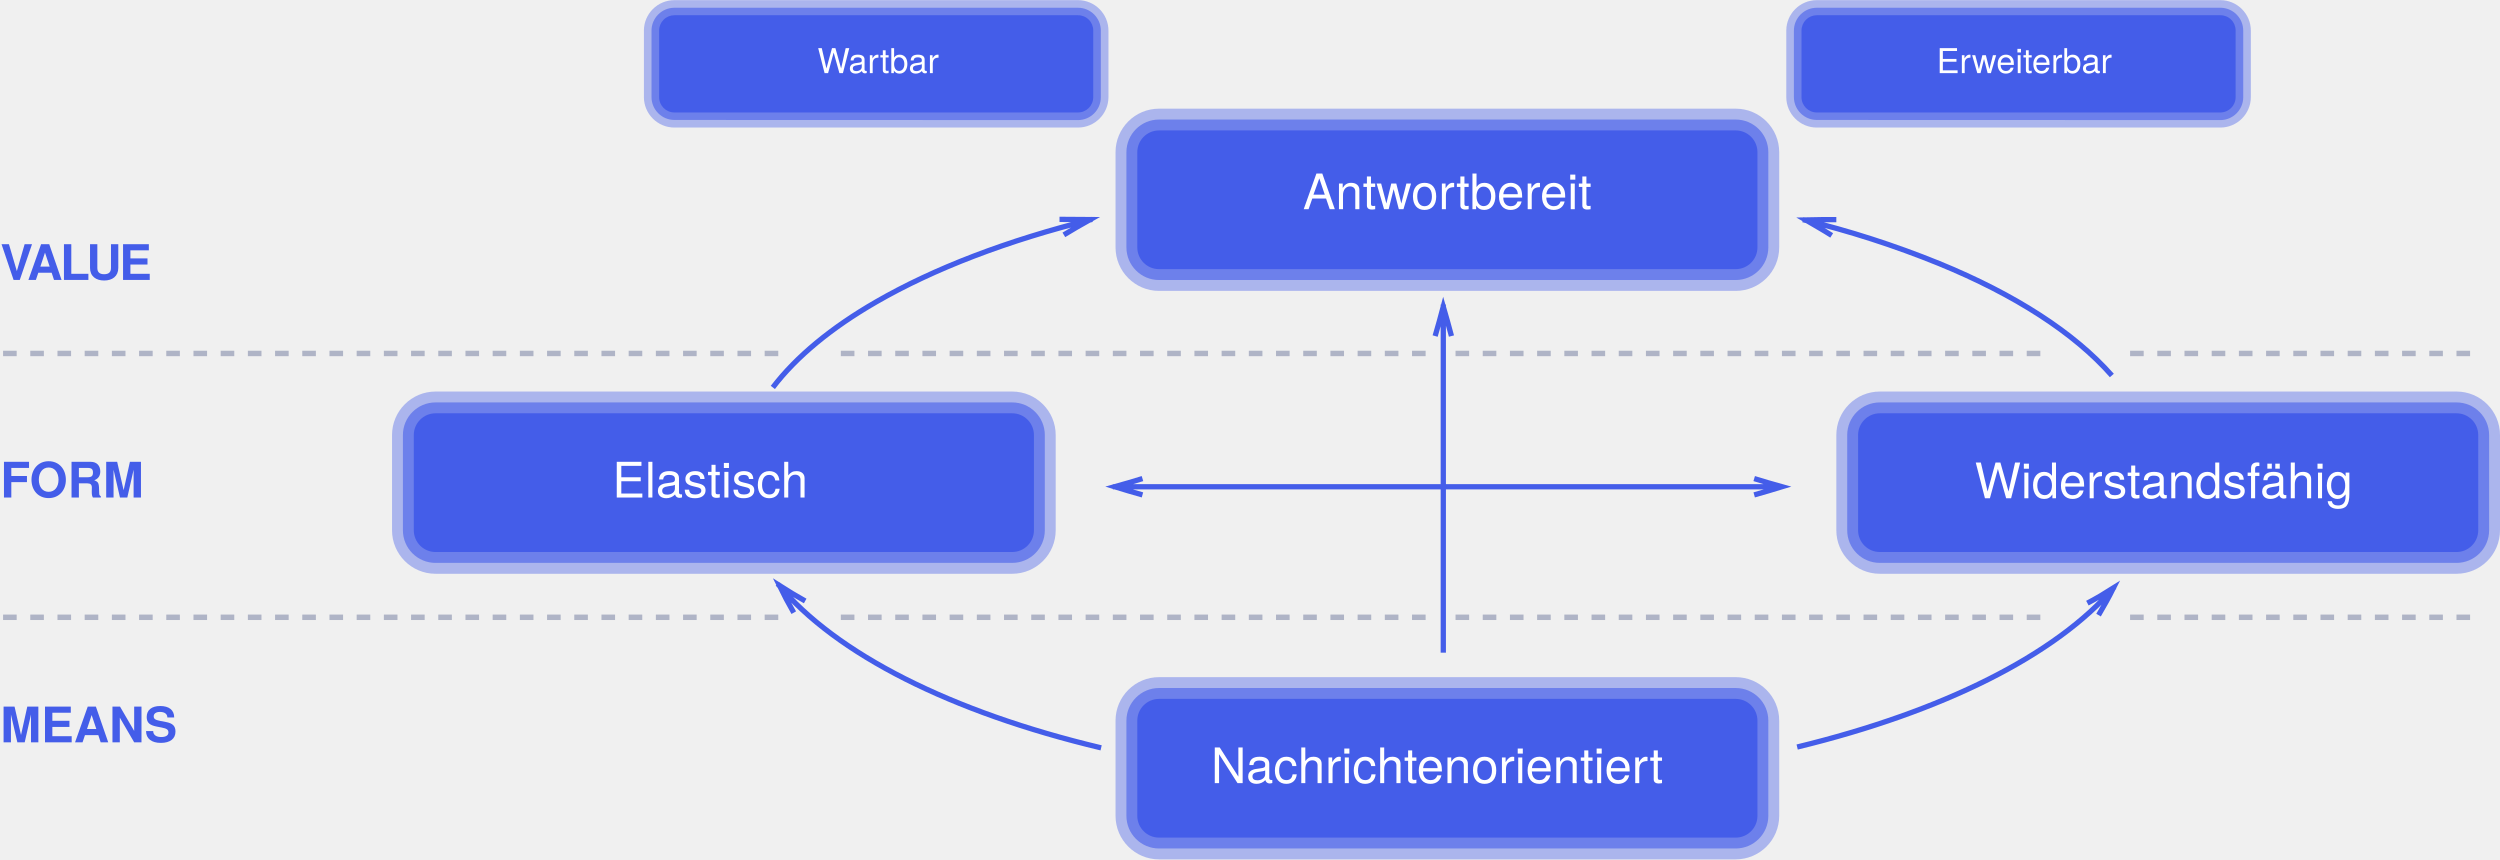
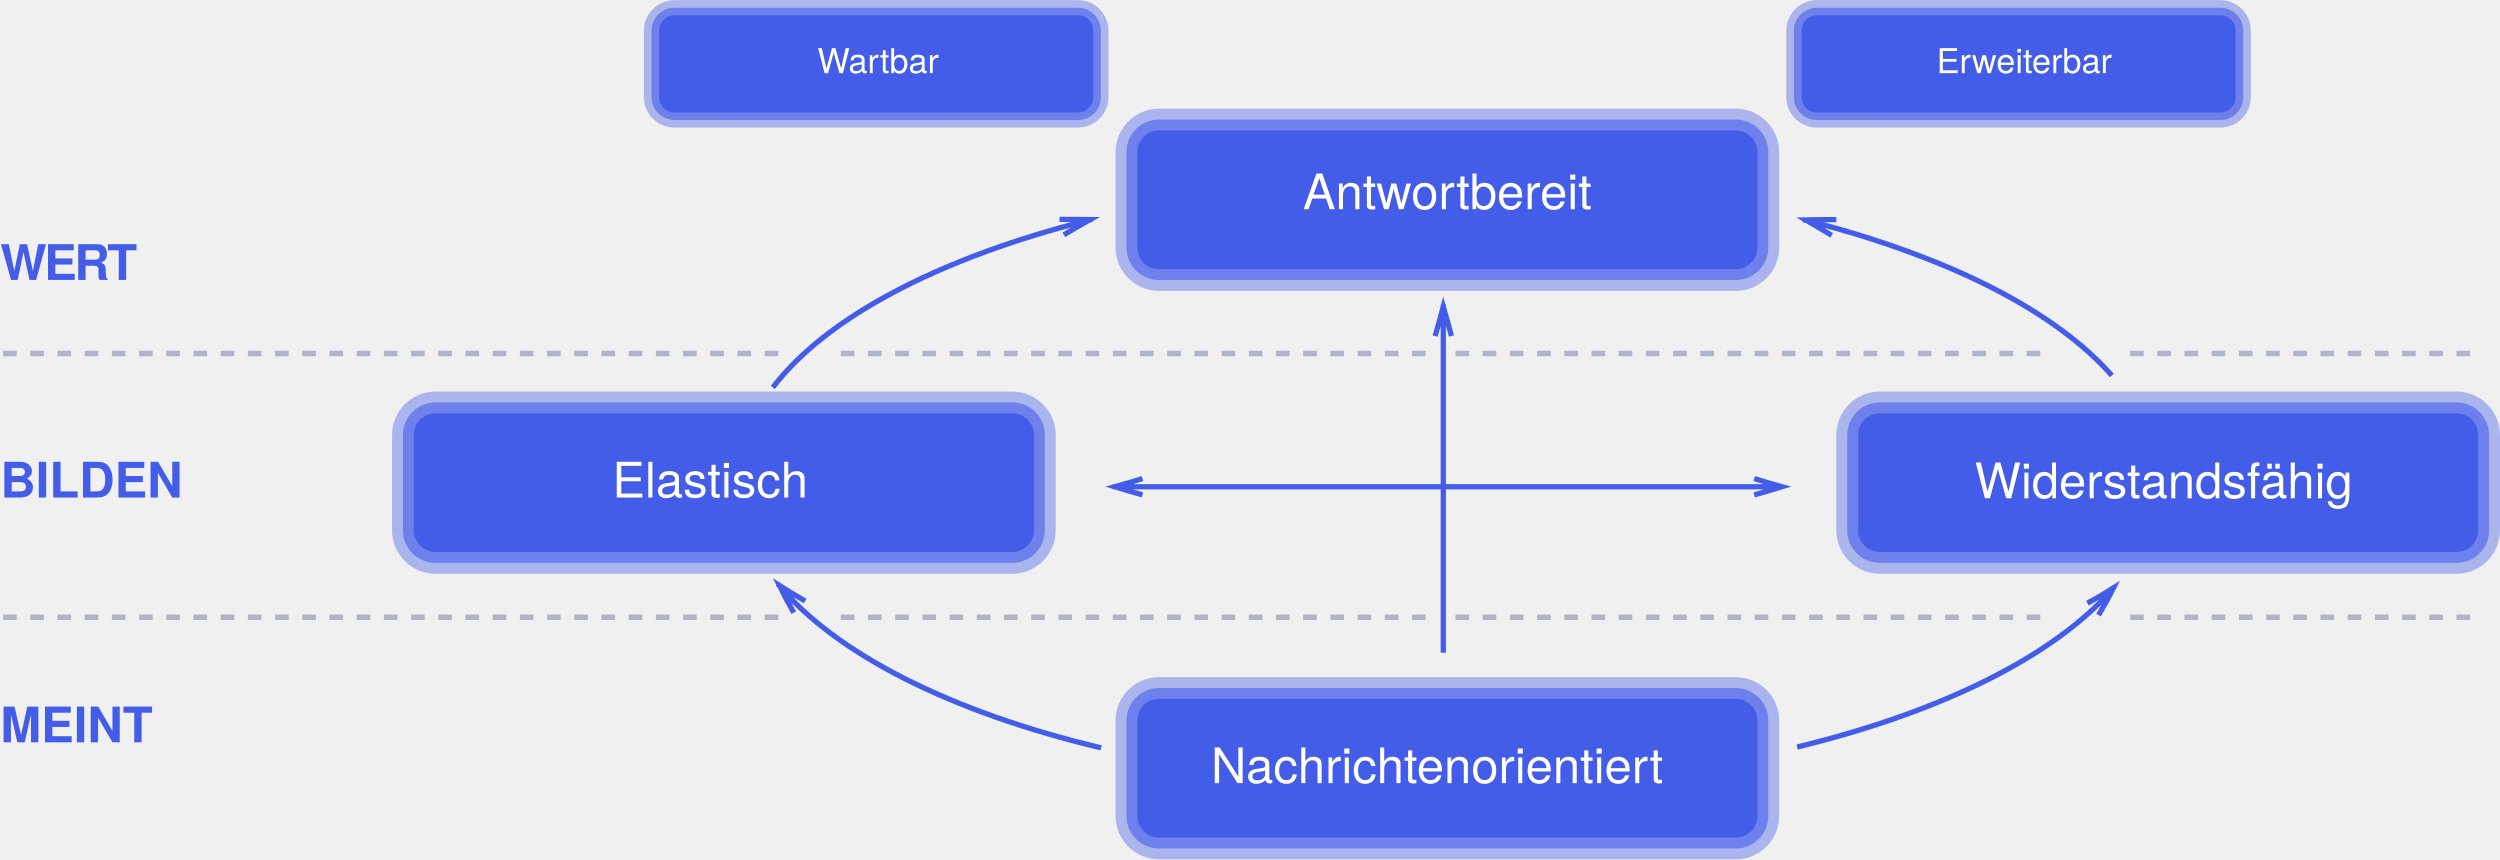
<svg xmlns="http://www.w3.org/2000/svg" id="Layer_1" data-name="Layer 1" viewBox="0 0 919.13 315.95">
  <g id="backlayer">
    <g>
      <line x1="1.13" y1="129.95" x2="286.13" y2="129.95" fill="none" stroke="#afb4c6" stroke-miterlimit="10" stroke-width="2" stroke-dasharray="5" />
      <line x1="309.13" y1="129.95" x2="528.13" y2="129.95" fill="none" stroke="#afb4c6" stroke-miterlimit="10" stroke-width="2" stroke-dasharray="5" />
      <line x1="535.13" y1="129.95" x2="752.13" y2="129.95" fill="none" stroke="#afb4c6" stroke-miterlimit="10" stroke-width="2" stroke-dasharray="5" />
      <line x1="783.13" y1="129.95" x2="909.13" y2="129.95" fill="none" stroke="#afb4c6" stroke-miterlimit="10" stroke-width="2" stroke-dasharray="5" />
    </g>
    <g>
      <line x1="1.13" y1="226.95" x2="286.13" y2="226.95" fill="none" stroke="#afb4c6" stroke-miterlimit="10" stroke-width="2" stroke-dasharray="5" />
      <line x1="309.13" y1="226.95" x2="526.13" y2="226.95" fill="none" stroke="#afb4c6" stroke-miterlimit="10" stroke-width="2" stroke-dasharray="5" />
      <line x1="535.13" y1="226.95" x2="752.13" y2="226.95" fill="none" stroke="#afb4c6" stroke-miterlimit="10" stroke-width="2" stroke-dasharray="5" />
      <line x1="783.13" y1="226.95" x2="909.13" y2="226.95" fill="none" stroke="#afb4c6" stroke-miterlimit="10" stroke-width="2" stroke-dasharray="5" />
    </g>
    <g>
-       <text transform="translate(0.13 182.91)" font-size="18" fill="#445de9" font-family="HelveticaNeue-Bold, Helvetica Neue" font-weight="700" style="isolation: isolate">FORM</text>
-       <text transform="translate(0.13 272.91)" font-size="18" fill="#445de9" font-family="HelveticaNeue-Bold, Helvetica Neue" font-weight="700" style="isolation: isolate">MEANS</text>
-       <text transform="translate(0.13 102.91)" font-size="18" fill="#445de9" font-family="HelveticaNeue-Bold, Helvetica Neue" font-weight="700" letter-spacing="-0.05em" style="isolation: isolate">VALUE</text>
+       <text transform="translate(0.13 182.91)" font-size="18" fill="#445de9" font-family="HelveticaNeue-Bold, Helvetica Neue" font-weight="700" style="isolation: isolate">BILDEN</text>
+       <text transform="translate(0.13 272.91)" font-size="18" fill="#445de9" font-family="HelveticaNeue-Bold, Helvetica Neue" font-weight="700" style="isolation: isolate">MEINT</text>
+       <text transform="translate(0.13 102.91)" font-size="18" fill="#445de9" font-family="HelveticaNeue-Bold, Helvetica Neue" font-weight="700" letter-spacing="-0.05em" style="isolation: isolate">WERT</text>
    </g>
  </g>
  <g id="arrows">
    <path d="M407.2,89.4c-31.1,7.7-58.2,18.1-79.5,30.4-16.3,9.4-29.2,20-37.9,31.4M395.2,89.4c3.9,0,7.3.1,11.2.1-3.4,1.9-6.3,3.6-9.6,5.6M291.6,223.4c21.3,25.8,63.9,47.2,118.9,60.3M297.5,234c-2-3.5-3.6-6.5-5.3-10,3.3,2.1,6.1,3.8,9.5,5.7m364.7,53.7c53.5-13,95.2-33.8,116.6-58.8m-5.8,10.3c2-3.4,3.7-6.4,5.5-10-3.3,2.1-6.2,3.8-9.6,5.6m9-83.7c-13.8-15.7-35.7-29.8-63.6-41.2a353.91,353.91,0,0,0-50-16.1m12.3,0c-3.9,0-7.3,0-11.3.1,3.4,2,6.3,3.6,9.6,5.7M536.3,120.7v128m-3-116.4c1.1-3.8,2-7,3-10.8,1.1,3.8,2,7,3,10.8M414.8,187.7h246m-235.1,3c-3.6-1-6.6-1.9-10.2-3,3.6-1,6.6-1.9,10.2-3m224.9,6c3.6-1,6.6-1.9,10.2-3-3.6-1-6.6-1.9-10.2-3" transform="translate(-5.67 -8.75)" fill="none" stroke="#445de9" stroke-miterlimit="10" stroke-width="1.94" />
  </g>
  <g id="traits">
    <g>
      <g>
        <path d="M431.8,115.7a16,16,0,0,1-16-16v-35a16,16,0,0,1,16-16h212a16,16,0,0,1,16,16v35a16,16,0,0,1-16,16Z" transform="translate(-5.67 -8.75)" fill="#445de9" opacity="0.4" style="isolation: isolate" />
        <path d="M431.8,111.7a12,12,0,0,1-12-12v-35a12,12,0,0,1,12-12h212a12,12,0,0,1,12,12v35a12,12,0,0,1-12,12Z" transform="translate(-5.67 -8.75)" fill="#445de9" opacity="0.6" style="isolation: isolate" />
        <path d="M643.8,56.7h-212a8,8,0,0,0-8,8v35a8,8,0,0,0,8,8h212a8,8,0,0,0,8-8v-35A8,8,0,0,0,643.8,56.7Z" transform="translate(-5.67 -8.75)" fill="#445de9" />
        <text transform="translate(479 76.92)" font-size="18" fill="#fff" font-family="HelveticaNeue, Helvetica Neue" style="isolation: isolate">Antwortbereit</text>
      </g>
      <g>
        <path d="M253.6,55.65a11.23,11.23,0,0,1-11.2-11.2V20a11.23,11.23,0,0,1,11.2-11.2H402A11.23,11.23,0,0,1,413.2,20v24.5A11.23,11.23,0,0,1,402,55.65Z" transform="translate(-5.67 -8.75)" fill="#445de9" opacity="0.4" style="isolation: isolate" />
        <path d="M253.6,52.85a8.42,8.42,0,0,1-8.4-8.4V20a8.42,8.42,0,0,1,8.4-8.4H402a8.42,8.42,0,0,1,8.4,8.4v24.5a8.42,8.42,0,0,1-8.4,8.4Z" transform="translate(-5.67 -8.75)" fill="#445de9" opacity="0.6" style="isolation: isolate" />
        <path d="M402,14.35H253.6A5.62,5.62,0,0,0,248,20v24.5a5.62,5.62,0,0,0,5.6,5.6H402a5.62,5.62,0,0,0,5.6-5.6V20A5.57,5.57,0,0,0,402,14.35Z" transform="translate(-5.67 -8.75)" fill="#445de9" />
        <text transform="translate(300.53 26.88)" font-size="12.6" fill="#fff" font-family="HelveticaNeue, Helvetica Neue" style="isolation: isolate">Wartbar</text>
      </g>
      <g>
        <path d="M673.6,55.65a11.23,11.23,0,0,1-11.2-11.2V20a11.23,11.23,0,0,1,11.2-11.2H822A11.23,11.23,0,0,1,833.2,20v24.5A11.23,11.23,0,0,1,822,55.65Z" transform="translate(-5.67 -8.75)" fill="#445de9" opacity="0.4" style="isolation: isolate" />
        <path d="M673.6,52.85a8.42,8.42,0,0,1-8.4-8.4V20a8.42,8.42,0,0,1,8.4-8.4H822a8.42,8.42,0,0,1,8.4,8.4v24.5a8.42,8.42,0,0,1-8.4,8.4Z" transform="translate(-5.67 -8.75)" fill="#445de9" opacity="0.6" style="isolation: isolate" />
        <path d="M822,14.35H673.6A5.62,5.62,0,0,0,668,20v24.5a5.62,5.62,0,0,0,5.6,5.6H822a5.62,5.62,0,0,0,5.6-5.6V20A5.57,5.57,0,0,0,822,14.35Z" transform="translate(-5.67 -8.75)" fill="#445de9" />
        <text transform="translate(712 26.88)" font-size="12.6" fill="#fff" font-family="HelveticaNeue, Helvetica Neue" style="isolation: isolate">Erweiterbar</text>
      </g>
      <g>
        <path d="M696.8,219.7a16,16,0,0,1-16-16v-35a16,16,0,0,1,16-16h212a16,16,0,0,1,16,16v35a16,16,0,0,1-16,16Z" transform="translate(-5.67 -8.75)" fill="#445de9" opacity="0.4" style="isolation: isolate" />
        <path d="M696.8,215.7a12,12,0,0,1-12-12v-35a12,12,0,0,1,12-12h212a12,12,0,0,1,12,12v35a12,12,0,0,1-12,12Z" transform="translate(-5.67 -8.75)" fill="#445de9" opacity="0.6" style="isolation: isolate" />
        <path d="M908.8,160.7h-212a8,8,0,0,0-8,8v35a8,8,0,0,0,8,8h212a8,8,0,0,0,8-8v-35A8,8,0,0,0,908.8,160.7Z" transform="translate(-5.67 -8.75)" fill="#445de9" />
        <text transform="translate(726 183.18)" font-size="18" fill="#fff" font-family="HelveticaNeue-Medium, Helvetica Neue" style="isolation: isolate">Widerstandsfähig</text>
      </g>
      <g>
        <path d="M431.8,324.7a16,16,0,0,1-16-16v-35a16,16,0,0,1,16-16h212a16,16,0,0,1,16,16v35a16,16,0,0,1-16,16Z" transform="translate(-5.67 -8.75)" fill="#445de9" opacity="0.4" style="isolation: isolate" />
        <path d="M431.8,320.7a12,12,0,0,1-12-12v-35a12,12,0,0,1,12-12h212a12,12,0,0,1,12,12v35a12,12,0,0,1-12,12Z" transform="translate(-5.67 -8.75)" fill="#445de9" opacity="0.6" style="isolation: isolate" />
        <path d="M643.8,265.7h-212a8,8,0,0,0-8,8v35a8,8,0,0,0,8,8h212a8,8,0,0,0,8-8v-35A8,8,0,0,0,643.8,265.7Z" transform="translate(-5.67 -8.75)" fill="#445de9" />
        <text transform="translate(445.24 287.92)" font-size="18" fill="#fff" font-family="HelveticaNeue-Medium, Helvetica Neue" style="isolation: isolate">Nachrichtenorientiert</text>
      </g>
      <g>
        <path d="M165.8,219.7a16,16,0,0,1-16-16v-35a16,16,0,0,1,16-16h212a16,16,0,0,1,16,16v35a16,16,0,0,1-16,16Z" transform="translate(-5.67 -8.75)" fill="#445de9" opacity="0.4" style="isolation: isolate" />
        <path d="M165.8,215.7a12,12,0,0,1-12-12v-35a12,12,0,0,1,12-12h212a12,12,0,0,1,12,12v35a12,12,0,0,1-12,12Z" transform="translate(-5.67 -8.75)" fill="#445de9" opacity="0.6" style="isolation: isolate" />
        <path d="M377.8,160.7h-212a8,8,0,0,0-8,8v35a8,8,0,0,0,8,8h212a8,8,0,0,0,8-8v-35A8,8,0,0,0,377.8,160.7Z" transform="translate(-5.67 -8.75)" fill="#445de9" />
        <text transform="translate(225.13 182.91)" font-size="18" fill="#fff" font-family="HelveticaNeue-Medium, Helvetica Neue" style="isolation: isolate">Elastisch</text>
      </g>
    </g>
  </g>
</svg>
